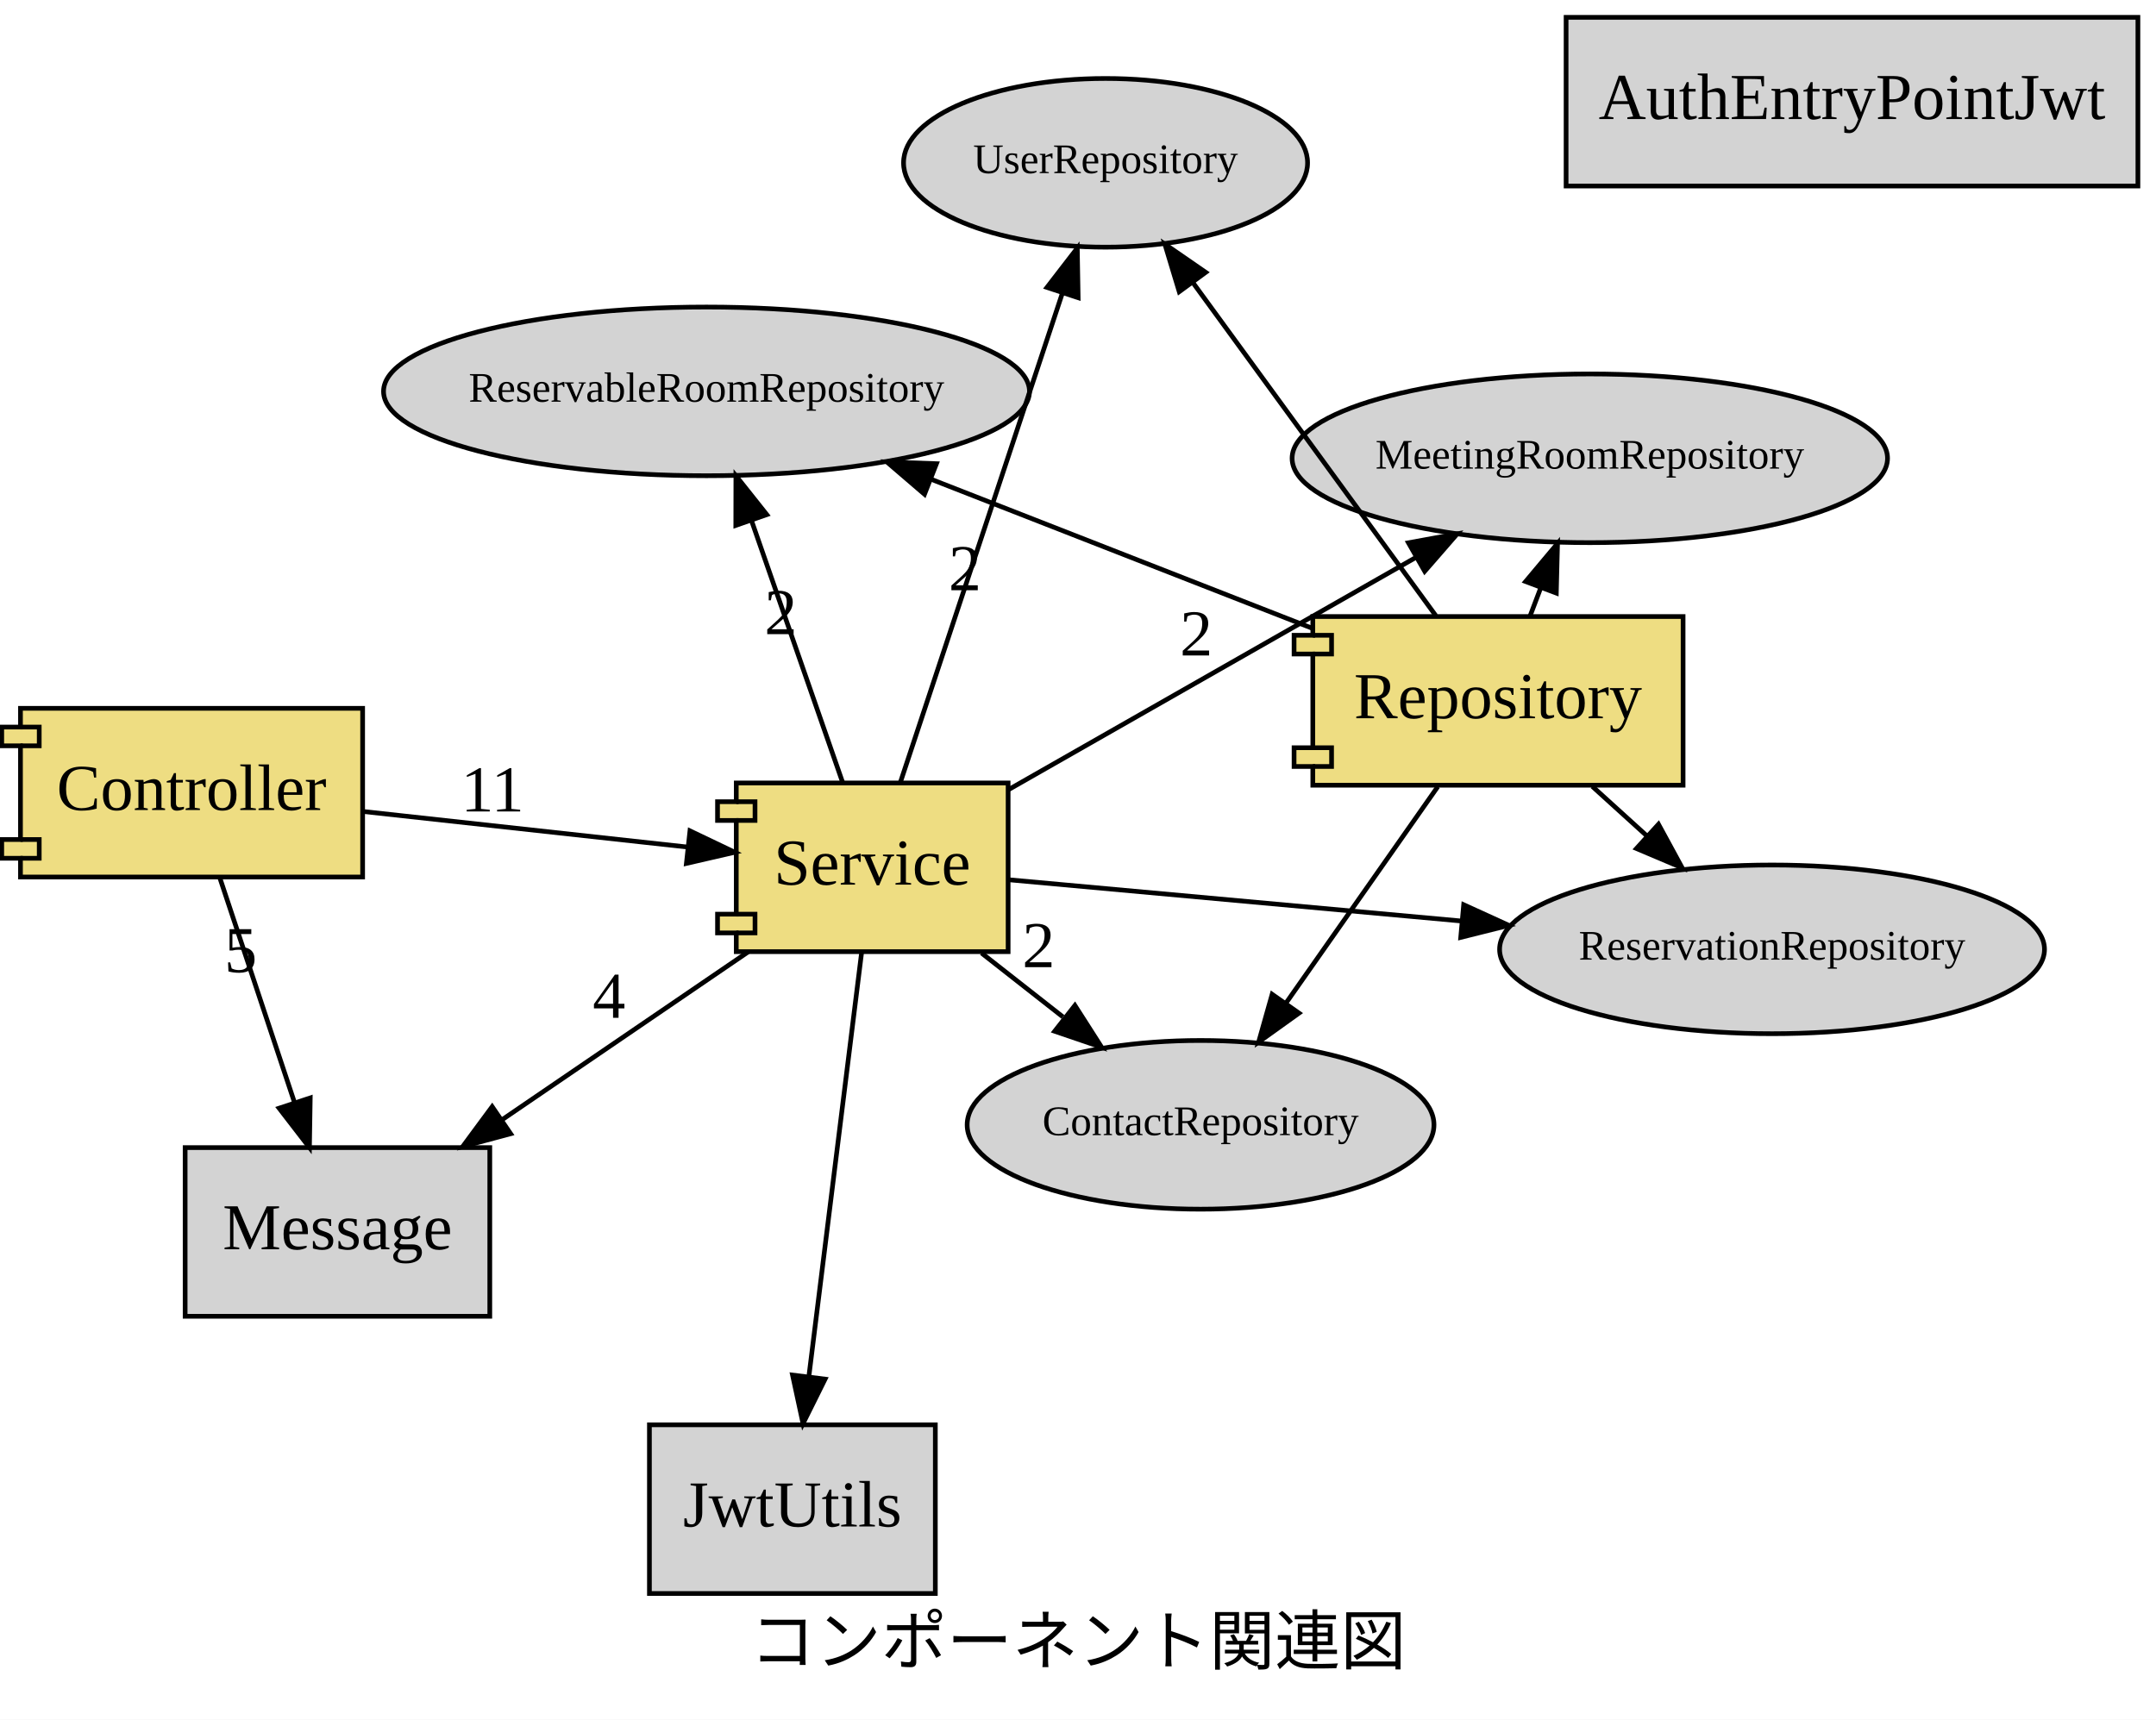
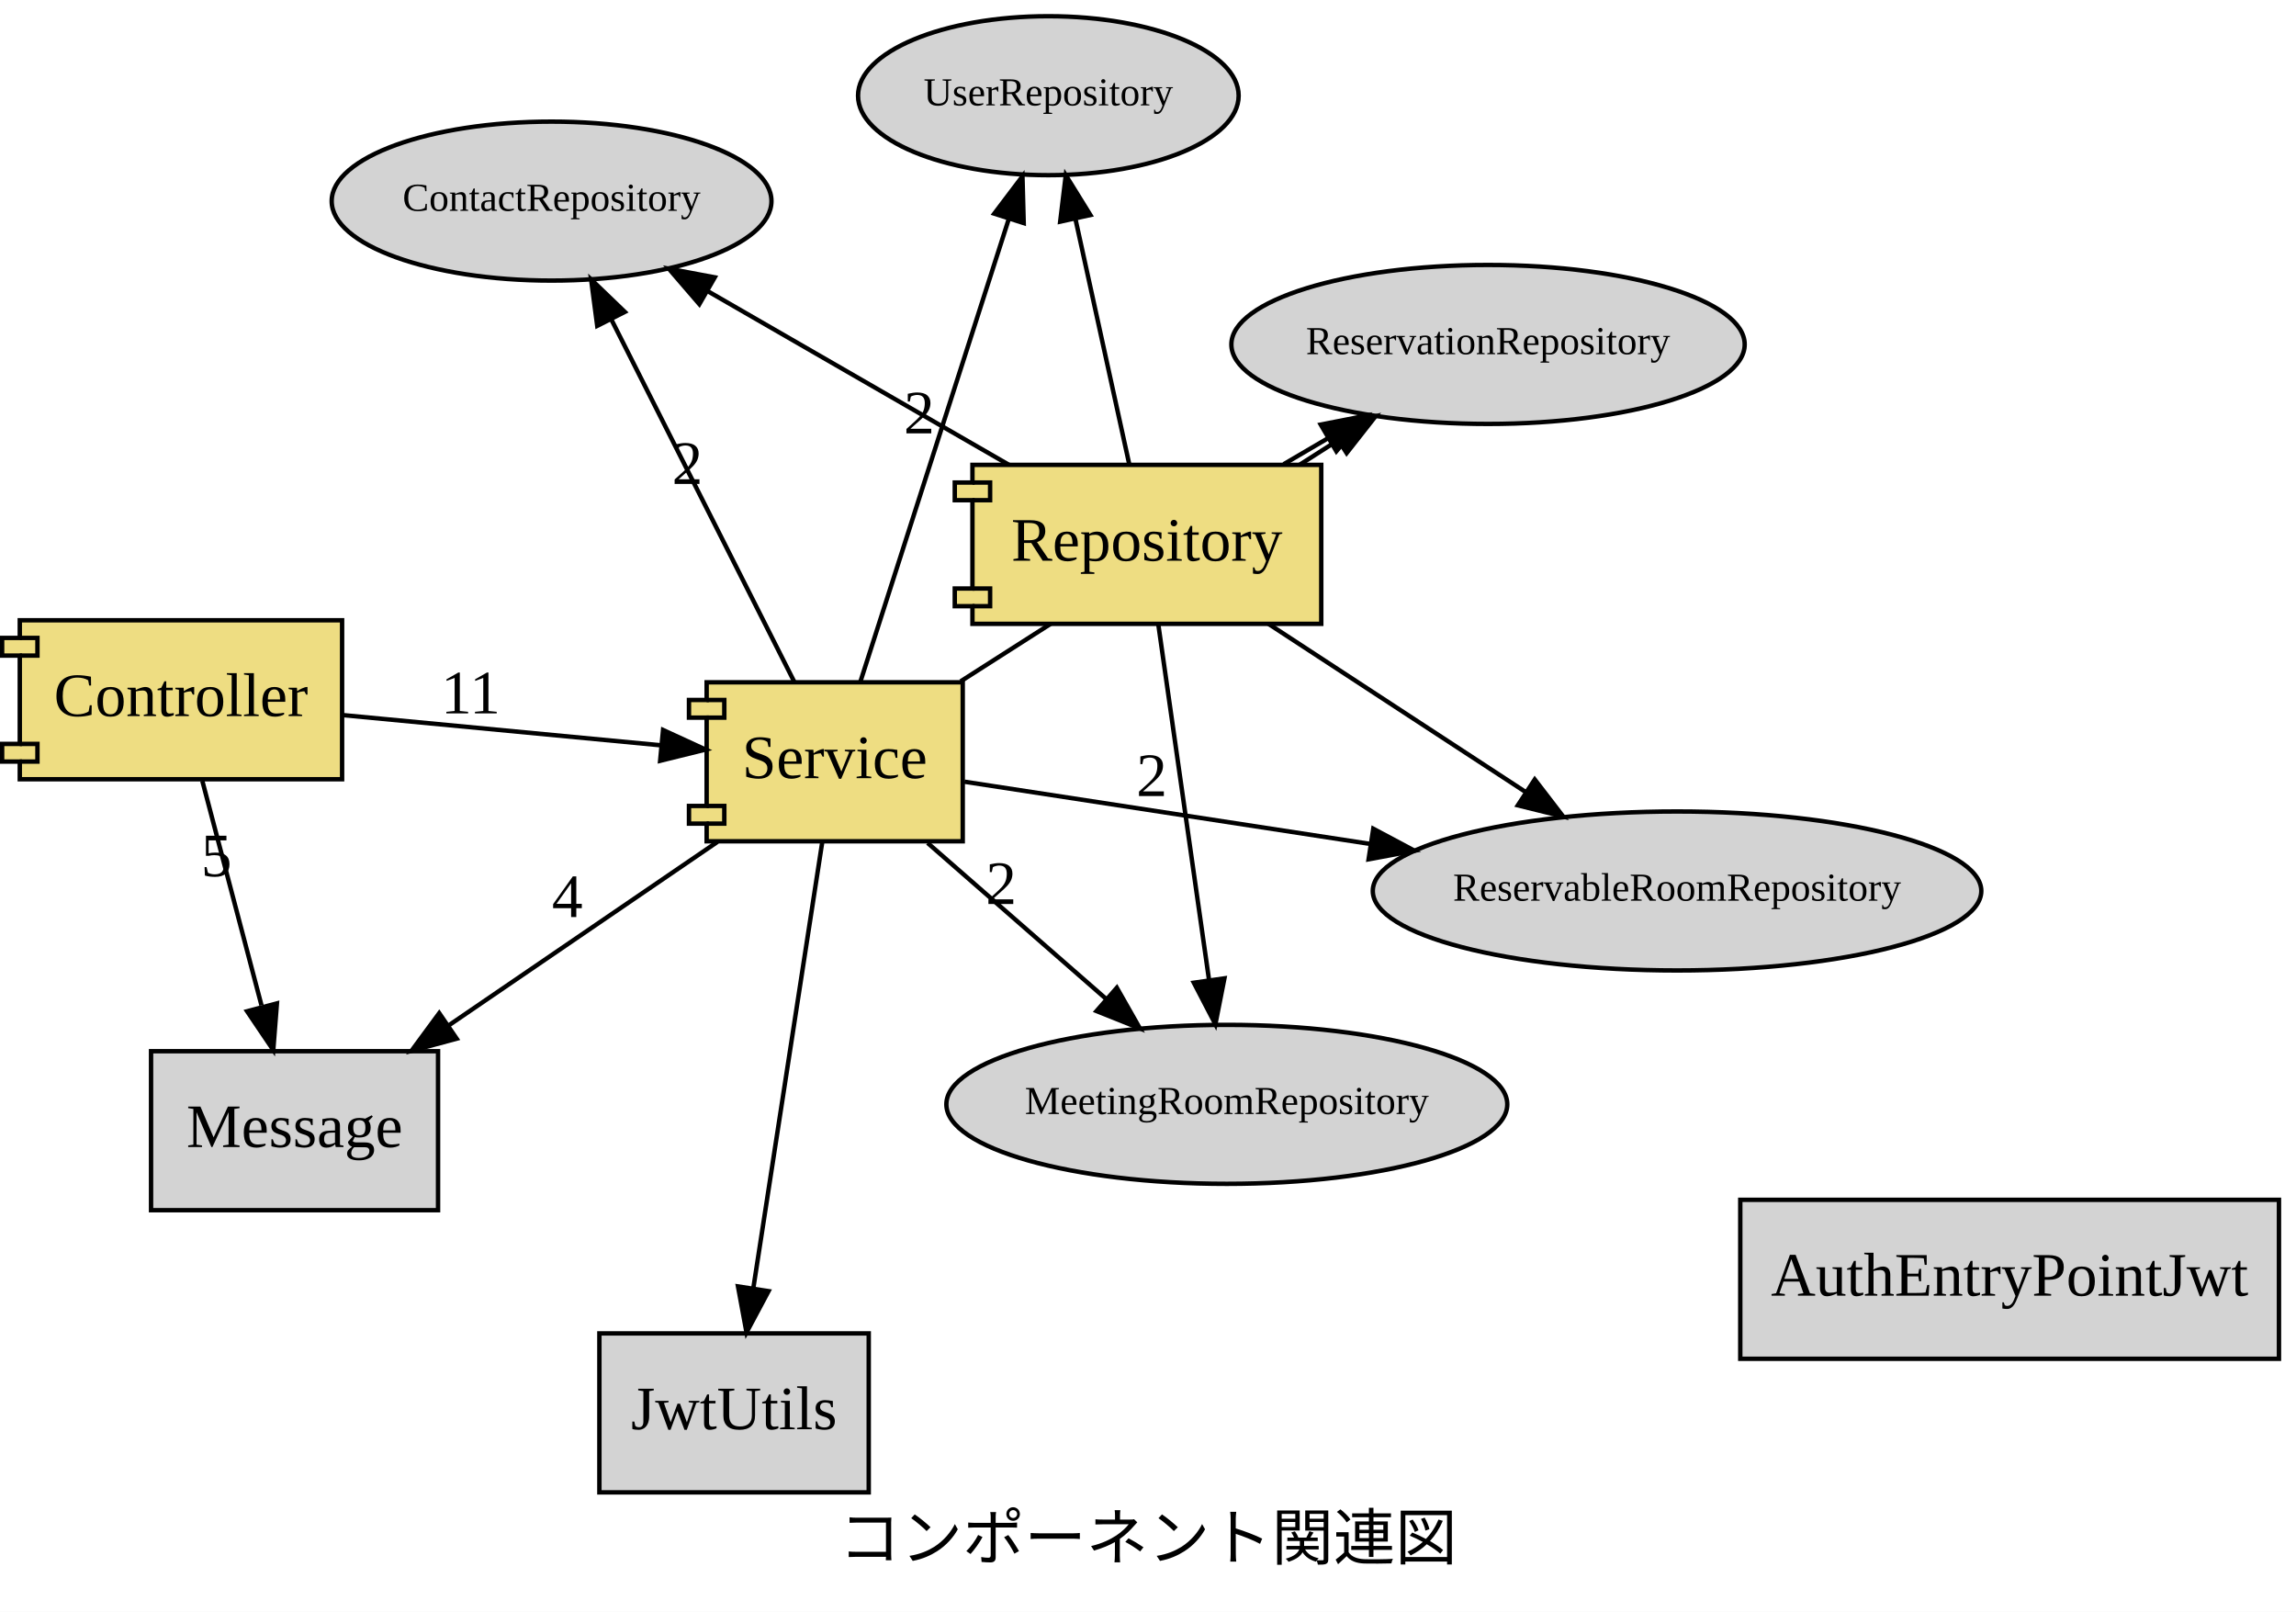
- <svg xmlns="http://www.w3.org/2000/svg" width="460pt" height="367pt" viewBox="0.00 0.00 460.00 367.00">
-   <g id="graph0" class="graph" transform="scale(1 1) rotate(0) translate(4 340)">
-     <polygon fill="white" stroke="transparent" points="-4,27 -4,-340 456,-340 456,27 -4,27" />
-     <text text-anchor="middle" x="226" y="15.2" font-family="Times New Roman,serif" font-size="14.00">コンポーネント関連図
+ <svg xmlns="http://www.w3.org/2000/svg" width="520pt" height="365pt" viewBox="0.00 0.00 520.00 365.00">
+   <g id="graph0" class="graph" transform="scale(1 1) rotate(0) translate(4 338)">
+     <polygon fill="white" stroke="transparent" points="-4,27 -4,-338 516,-338 516,27 -4,27" />
+     <text text-anchor="middle" x="256" y="15.2" font-family="Times New Roman,serif" font-size="14.00">コンポーネント関連図
        </text>
    <g id="node1" class="node">
-       <polygon fill="#eedd82" stroke="black" points="73.37,-188.83 0.37,-188.83 0.37,-184.83 -3.63,-184.83 -3.63,-180.83 0.37,-180.83 0.37,-160.83 -3.63,-160.83 -3.63,-156.83 0.37,-156.83 0.37,-152.83 73.37,-152.83 73.37,-188.83" />
-       <polyline fill="none" stroke="black" points="0.37,-184.83 4.37,-184.83 4.37,-180.83 0.37,-180.83 " />
-       <polyline fill="none" stroke="black" points="0.37,-160.83 4.37,-160.83 4.37,-156.83 0.37,-156.83 " />
-       <text text-anchor="middle" x="36.87" y="-167.13" font-family="Times New Roman,serif" font-size="14.00">
+       <polygon fill="#eedd82" stroke="black" points="73.48,-197.54 0.48,-197.54 0.48,-193.54 -3.52,-193.54 -3.52,-189.54 0.48,-189.54 0.48,-169.54 -3.52,-169.54 -3.52,-165.54 0.48,-165.54 0.48,-161.54 73.48,-161.54 73.48,-197.54" />
+       <polyline fill="none" stroke="black" points="0.48,-193.54 4.48,-193.54 4.48,-189.54 0.48,-189.54 " />
+       <polyline fill="none" stroke="black" points="0.48,-169.54 4.48,-169.54 4.48,-165.54 0.48,-165.54 " />
+       <text text-anchor="middle" x="36.98" y="-175.84" font-family="Times New Roman,serif" font-size="14.00">
                Controller
            </text>
    </g>
    <g id="node7" class="node">
-       <polygon fill="#eedd82" stroke="black" points="211.09,-172.9 153.09,-172.9 153.09,-168.9 149.09,-168.9 149.09,-164.9 153.09,-164.9 153.09,-144.9 149.09,-144.9 149.09,-140.9 153.09,-140.9 153.09,-136.9 211.09,-136.9 211.09,-172.9" />
-       <polyline fill="none" stroke="black" points="153.09,-168.9 157.09,-168.9 157.09,-164.9 153.09,-164.9 " />
-       <polyline fill="none" stroke="black" points="153.09,-144.9 157.09,-144.9 157.09,-140.9 153.09,-140.9 " />
-       <text text-anchor="middle" x="182.09" y="-151.2" font-family="Times New Roman,serif" font-size="14.00">
+       <polygon fill="#eedd82" stroke="black" points="214.04,-183.49 156.04,-183.49 156.04,-179.49 152.04,-179.49 152.04,-175.49 156.04,-175.49 156.04,-155.49 152.04,-155.49 152.04,-151.49 156.04,-151.49 156.04,-147.49 214.04,-147.49 214.04,-183.49" />
+       <polyline fill="none" stroke="black" points="156.04,-179.49 160.04,-179.49 160.04,-175.49 156.04,-175.49 " />
+       <polyline fill="none" stroke="black" points="156.04,-155.49 160.04,-155.49 160.04,-151.49 156.04,-151.49 " />
+       <text text-anchor="middle" x="185.04" y="-161.79" font-family="Times New Roman,serif" font-size="14.00">
                Service
            </text>
    </g>
    <g id="edge1" class="edge">
-       <path fill="none" stroke="black" d="M73.51,-166.81C94.6,-164.5 121.1,-161.59 142.64,-159.23" />
-       <polygon fill="black" stroke="black" points="143.21,-162.68 152.77,-158.11 142.45,-155.73 143.21,-162.68" />
-       <text text-anchor="middle" x="101.08" y="-166.82" font-family="Times New Roman,serif" font-size="14.00">11
+       <path fill="none" stroke="black" d="M73.58,-176.07C95.46,-173.99 123.26,-171.35 145.63,-169.23" />
+       <polygon fill="black" stroke="black" points="146.17,-172.69 155.8,-168.26 145.51,-165.72 146.17,-172.69" />
+       <text text-anchor="middle" x="102.6" y="-176.45" font-family="Times New Roman,serif" font-size="14.00">11
            </text>
    </g>
    <g id="node9" class="node">
-       <polygon fill="lightgrey" stroke="black" points="100.5,-95.08 35.5,-95.08 35.5,-59.08 100.5,-59.08 100.5,-95.08" />
-       <text text-anchor="middle" x="68" y="-73.38" font-family="Times New Roman,serif" font-size="14.00">Message
+       <polygon fill="lightgrey" stroke="black" points="95.21,-99.95 30.21,-99.95 30.21,-63.95 95.21,-63.95 95.21,-99.95" />
+       <text text-anchor="middle" x="62.71" y="-78.25" font-family="Times New Roman,serif" font-size="14.00">
+                 Message
            </text>
    </g>
-     <g id="edge10" class="edge">
-       <path fill="none" stroke="black" d="M42.87,-152.75C47.39,-139.13 53.68,-120.22 58.83,-104.71" />
-       <polygon fill="black" stroke="black" points="62.19,-105.69 62.02,-95.1 55.55,-103.49 62.19,-105.69" />
-       <text text-anchor="middle" x="47.35" y="-132.53" font-family="Times New Roman,serif" font-size="14.00">5
+     <g id="edge11" class="edge">
+       <path fill="none" stroke="black" d="M41.82,-161.18C45.59,-146.87 50.9,-126.74 55.22,-110.35" />
+       <polygon fill="black" stroke="black" points="58.72,-110.78 57.89,-100.22 51.96,-109 58.72,-110.78" />
+       <text text-anchor="middle" x="45.02" y="-139.57" font-family="Times New Roman,serif" font-size="14.00">5
            </text>
    </g>
    <g id="node2" class="node">
-       <ellipse fill="lightgrey" stroke="black" cx="231.88" cy="-305.25" rx="43.1" ry="18" />
-       <text text-anchor="middle" x="231.88" y="-303.05" font-family="Times New Roman,serif" font-size="9.00">
+       <ellipse fill="lightgrey" stroke="black" cx="120.92" cy="-292.46" rx="49.8" ry="18" />
+       <text text-anchor="middle" x="120.92" y="-290.26" font-family="Times New Roman,serif" font-size="9.00">
+                 ContactRepository
+             </text>
+     </g>
+     <g id="node3" class="node">
+       <ellipse fill="lightgrey" stroke="black" cx="273.85" cy="-87.92" rx="63.52" ry="18" />
+       <text text-anchor="middle" x="273.85" y="-85.72" font-family="Times New Roman,serif" font-size="9.00">
+                 MeetingRoomRepository
+             </text>
+     </g>
+     <g id="node4" class="node">
+       <ellipse fill="lightgrey" stroke="black" cx="333.01" cy="-260" rx="58.13" ry="18" />
+       <text text-anchor="middle" x="333.01" y="-257.8" font-family="Times New Roman,serif" font-size="9.00">
+                 ReservationRepository
+             </text>
+     </g>
+     <g id="node5" class="node">
+       <ellipse fill="lightgrey" stroke="black" cx="375.82" cy="-136.24" rx="68.91" ry="18" />
+       <text text-anchor="middle" x="375.82" y="-134.04" font-family="Times New Roman,serif" font-size="9.00">
+                 ReservableRoomRepository
+             </text>
+     </g>
+     <g id="node6" class="node">
+       <ellipse fill="lightgrey" stroke="black" cx="233.43" cy="-316.33" rx="43.1" ry="18" />
+       <text text-anchor="middle" x="233.43" y="-314.13" font-family="Times New Roman,serif" font-size="9.00">
                UserRepository
            </text>
    </g>
-     <g id="node3" class="node">
-       <ellipse fill="lightgrey" stroke="black" cx="252.15" cy="-99.94" rx="49.8" ry="18" />
-       <text text-anchor="middle" x="252.15" y="-97.74" font-family="Times New Roman,serif" font-size="9.00">
-                 ContactRepository
+     <g id="edge14" class="edge">
+       <path fill="none" stroke="black" d="M175.85,-183.68C165.03,-205.11 146.95,-240.91 134.51,-265.55" />
+       <polygon fill="black" stroke="black" points="131.26,-264.21 129.88,-274.71 137.51,-267.37 131.26,-264.21" />
+       <text text-anchor="middle" x="151.68" y="-228.42" font-family="Times New Roman,serif" font-size="14.00">2
            </text>
    </g>
-     <g id="node4" class="node">
-       <ellipse fill="lightgrey" stroke="black" cx="335.2" cy="-242.19" rx="63.52" ry="18" />
-       <text text-anchor="middle" x="335.2" y="-239.99" font-family="Times New Roman,serif" font-size="9.00">
-                 MeetingRoomRepository
+     <g id="edge9" class="edge">
+       <path fill="none" stroke="black" d="M206.09,-147.11C218.15,-136.57 233.43,-123.23 246.42,-111.88" />
+       <polygon fill="black" stroke="black" points="248.94,-114.32 254.17,-105.11 244.34,-109.05 248.94,-114.32" />
+       <text text-anchor="middle" x="222.75" y="-133.29" font-family="Times New Roman,serif" font-size="14.00">2
            </text>
    </g>
-     <g id="node5" class="node">
-       <ellipse fill="lightgrey" stroke="black" cx="374.08" cy="-137.39" rx="58.13" ry="18" />
-       <text text-anchor="middle" x="374.08" y="-135.19" font-family="Times New Roman,serif" font-size="9.00">
-                 ReservationRepository
-             </text>
-     </g>
-     <g id="node6" class="node">
-       <ellipse fill="lightgrey" stroke="black" cx="146.74" cy="-256.47" rx="68.91" ry="18" />
-       <text text-anchor="middle" x="146.74" y="-254.27" font-family="Times New Roman,serif" font-size="9.00">
-                 ReservableRoomRepository
-             </text>
+     <g id="edge3" class="edge">
+       <path fill="none" stroke="black" d="M213.57,-183.71C237.91,-199.26 272.97,-221.65 298.81,-238.16" />
+       <polygon fill="black" stroke="black" points="297.22,-241.3 307.53,-243.73 300.99,-235.4 297.22,-241.3" />
    </g>
    <g id="edge7" class="edge">
-       <path fill="none" stroke="black" d="M188.1,-173.03C196.7,-199 212.58,-246.98 222.67,-277.45" />
-       <polygon fill="black" stroke="black" points="219.38,-278.66 225.85,-287.05 226.03,-276.46 219.38,-278.66" />
-       <text text-anchor="middle" x="201.88" y="-214.04" font-family="Times New Roman,serif" font-size="14.00">2
-             </text>
-     </g>
-     <g id="edge13" class="edge">
-       <path fill="none" stroke="black" d="M205.42,-136.6C210.98,-132.23 216.99,-127.52 222.79,-122.97" />
-       <polygon fill="black" stroke="black" points="225.34,-125.42 231.05,-116.49 221.02,-119.91 225.34,-125.42" />
-       <text text-anchor="middle" x="217.6" y="-133.59" font-family="Times New Roman,serif" font-size="14.00">2
+       <path fill="none" stroke="black" d="M214.43,-160.98C238.86,-157.24 274.61,-151.76 306.26,-146.9" />
+       <polygon fill="black" stroke="black" points="307.02,-150.33 316.37,-145.35 305.96,-143.41 307.02,-150.33" />
+       <text text-anchor="middle" x="256.85" y="-157.74" font-family="Times New Roman,serif" font-size="14.00">2
            </text>
    </g>
    <g id="edge8" class="edge">
-       <path fill="none" stroke="black" d="M211.25,-171.52C235.96,-185.61 271.53,-205.89 298.24,-221.12" />
-       <polygon fill="black" stroke="black" points="296.5,-224.16 306.92,-226.07 299.97,-218.08 296.5,-224.16" />
-       <text text-anchor="middle" x="251.24" y="-200.12" font-family="Times New Roman,serif" font-size="14.00">2
-             </text>
-     </g>
-     <g id="edge3" class="edge">
-       <path fill="none" stroke="black" d="M211.25,-152.24C236.83,-149.91 274.96,-146.43 307.9,-143.43" />
-       <polygon fill="black" stroke="black" points="308.29,-146.91 317.93,-142.51 307.66,-139.94 308.29,-146.91" />
-     </g>
-     <g id="edge6" class="edge">
-       <path fill="none" stroke="black" d="M175.77,-173.05C170.39,-188.51 162.58,-210.95 156.42,-228.67" />
-       <polygon fill="black" stroke="black" points="152.99,-227.87 153.01,-238.46 159.6,-230.17 152.99,-227.87" />
-       <text text-anchor="middle" x="162.59" y="-204.66" font-family="Times New Roman,serif" font-size="14.00">2
+       <path fill="none" stroke="black" d="M190.88,-183.69C199.23,-209.73 214.68,-257.87 224.48,-288.44" />
+       <polygon fill="black" stroke="black" points="221.18,-289.62 227.57,-298.07 227.85,-287.48 221.18,-289.62" />
+       <text text-anchor="middle" x="204.18" y="-239.86" font-family="Times New Roman,serif" font-size="14.00">2
            </text>
    </g>
    <g id="edge4" class="edge">
-       <path fill="none" stroke="black" d="M155.63,-136.85C140.05,-126.22 120.14,-112.64 103.24,-101.11" />
-       <polygon fill="black" stroke="black" points="104.95,-98.04 94.72,-95.3 101.01,-103.82 104.95,-98.04" />
-       <text text-anchor="middle" x="125.94" y="-122.78" font-family="Times New Roman,serif" font-size="14.00">4
+       <path fill="none" stroke="black" d="M158.49,-147.36C140.62,-135.16 116.86,-118.93 97.48,-105.7" />
+       <polygon fill="black" stroke="black" points="99.43,-102.79 89.2,-100.04 95.48,-108.57 99.43,-102.79" />
+       <text text-anchor="middle" x="124.49" y="-130.33" font-family="Times New Roman,serif" font-size="14.00">4
            </text>
    </g>
    <g id="node11" class="node">
-       <polygon fill="lightgrey" stroke="black" points="195.56,-35.92 134.56,-35.92 134.56,0.08 195.56,0.08 195.56,-35.92" />
-       <text text-anchor="middle" x="165.06" y="-14.22" font-family="Times New Roman,serif" font-size="14.00">
+       <polygon fill="lightgrey" stroke="black" points="192.75,-36.05 131.75,-36.05 131.75,-0.05 192.75,-0.05 192.75,-36.05" />
+       <text text-anchor="middle" x="162.25" y="-14.35" font-family="Times New Roman,serif" font-size="14.00">
                JwtUtils
            </text>
    </g>
-     <g id="edge11" class="edge">
-       <path fill="none" stroke="black" d="M179.83,-136.71C176.96,-113.58 171.96,-73.39 168.58,-46.24" />
-       <polygon fill="black" stroke="black" points="172.04,-45.67 167.33,-36.18 165.09,-46.54 172.04,-45.67" />
+     <g id="edge12" class="edge">
+       <path fill="none" stroke="black" d="M182.24,-147.41C178.35,-122.21 171.25,-76.26 166.64,-46.46" />
+       <polygon fill="black" stroke="black" points="170.06,-45.62 165.07,-36.27 163.14,-46.69 170.06,-45.62" />
    </g>
    <g id="node8" class="node">
-       <polygon fill="#eedd82" stroke="black" points="355.1,-208.42 276.1,-208.42 276.1,-204.42 272.1,-204.42 272.1,-200.42 276.1,-200.42 276.1,-180.42 272.1,-180.42 272.1,-176.42 276.1,-176.42 276.1,-172.42 355.1,-172.42 355.1,-208.42" />
-       <polyline fill="none" stroke="black" points="276.1,-204.42 280.1,-204.42 280.1,-200.42 276.1,-200.42 " />
-       <polyline fill="none" stroke="black" points="276.1,-180.42 280.1,-180.42 280.1,-176.42 276.1,-176.42 " />
-       <text text-anchor="middle" x="315.6" y="-186.72" font-family="Times New Roman,serif" font-size="14.00">
+       <polygon fill="#eedd82" stroke="black" points="295.24,-232.73 216.24,-232.73 216.24,-228.73 212.24,-228.73 212.24,-224.73 216.24,-224.73 216.24,-204.73 212.24,-204.73 212.24,-200.73 216.24,-200.73 216.24,-196.73 295.24,-196.73 295.24,-232.73" />
+       <polyline fill="none" stroke="black" points="216.24,-228.73 220.24,-228.73 220.24,-224.73 216.24,-224.73 " />
+       <polyline fill="none" stroke="black" points="216.24,-204.73 220.24,-204.73 220.24,-200.73 216.24,-200.73 " />
+       <text text-anchor="middle" x="255.74" y="-211.03" font-family="Times New Roman,serif" font-size="14.00">
                Repository
            </text>
    </g>
-     <g id="edge14" class="edge">
-       <path fill="none" stroke="black" d="M302.33,-208.62C288.39,-227.74 266.35,-257.97 250.63,-279.53" />
-       <polygon fill="black" stroke="black" points="247.6,-277.75 244.53,-287.9 253.25,-281.88 247.6,-277.75" />
+     <g id="edge2" class="edge">
+       <path fill="none" stroke="black" d="M224.47,-232.76C204.05,-244.53 177.35,-259.93 156.17,-272.13" />
+       <polygon fill="black" stroke="black" points="154.39,-269.12 147.47,-277.15 157.88,-275.19 154.39,-269.12" />
    </g>
-     <g id="edge2" class="edge">
-       <path fill="none" stroke="black" d="M302.76,-172.11C293.44,-158.81 280.69,-140.64 270.33,-125.86" />
-       <polygon fill="black" stroke="black" points="273.15,-123.78 264.54,-117.61 267.42,-127.8 273.15,-123.78" />
-     </g>
-     <g id="edge12" class="edge">
-       <path fill="none" stroke="black" d="M322.45,-208.53C323.17,-210.41 323.9,-212.35 324.64,-214.31" />
-       <polygon fill="black" stroke="black" points="321.5,-215.89 328.31,-224.01 328.05,-213.42 321.5,-215.89" />
+     <g id="edge13" class="edge">
+       <path fill="none" stroke="black" d="M258.34,-196.56C261.33,-175.56 266.31,-140.75 269.81,-116.2" />
+       <polygon fill="black" stroke="black" points="273.31,-116.45 271.26,-106.06 266.38,-115.46 273.31,-116.45" />
    </g>
    <g id="edge5" class="edge">
-       <path fill="none" stroke="black" d="M335.73,-172.17C339.51,-168.74 343.52,-165.1 347.47,-161.52" />
-       <polygon fill="black" stroke="black" points="349.85,-164.09 354.91,-154.78 345.15,-158.91 349.85,-164.09" />
+       <path fill="none" stroke="black" d="M286.73,-232.88C290.03,-234.81 293.41,-236.79 296.76,-238.76" />
+       <polygon fill="black" stroke="black" points="295.12,-241.85 305.52,-243.89 298.66,-235.81 295.12,-241.85" />
    </g>
-     <g id="edge9" class="edge">
-       <path fill="none" stroke="black" d="M276.01,-205.9C251.72,-215.4 220.46,-227.63 194.76,-237.68" />
-       <polygon fill="black" stroke="black" points="193.25,-234.52 185.21,-241.42 195.8,-241.04 193.25,-234.52" />
+     <g id="edge10" class="edge">
+       <path fill="none" stroke="black" d="M283.29,-196.72C300.62,-185.39 323.13,-170.68 341.6,-158.6" />
+       <polygon fill="black" stroke="black" points="343.59,-161.49 350.04,-153.09 339.76,-155.63 343.59,-161.49" />
+     </g>
+     <g id="edge6" class="edge">
+       <path fill="none" stroke="black" d="M251.75,-232.89C248.36,-248.35 243.43,-270.8 239.54,-288.53" />
+       <polygon fill="black" stroke="black" points="236.11,-287.81 237.38,-298.32 242.95,-289.31 236.11,-287.81" />
    </g>
    <g id="node10" class="node">
-       <polygon fill="lightgrey" stroke="black" points="452.14,-336.3 330.14,-336.3 330.14,-300.3 452.14,-300.3 452.14,-336.3" />
-       <text text-anchor="middle" x="391.14" y="-314.6" font-family="Times New Roman,serif" font-size="14.00">
+       <polygon fill="lightgrey" stroke="black" points="512.14,-66.3 390.14,-66.3 390.14,-30.3 512.14,-30.3 512.14,-66.3" />
+       <text text-anchor="middle" x="451.14" y="-44.6" font-family="Times New Roman,serif" font-size="14.00">
                AuthEntryPointJwt
            </text>
    </g>
  </g>
</svg>
